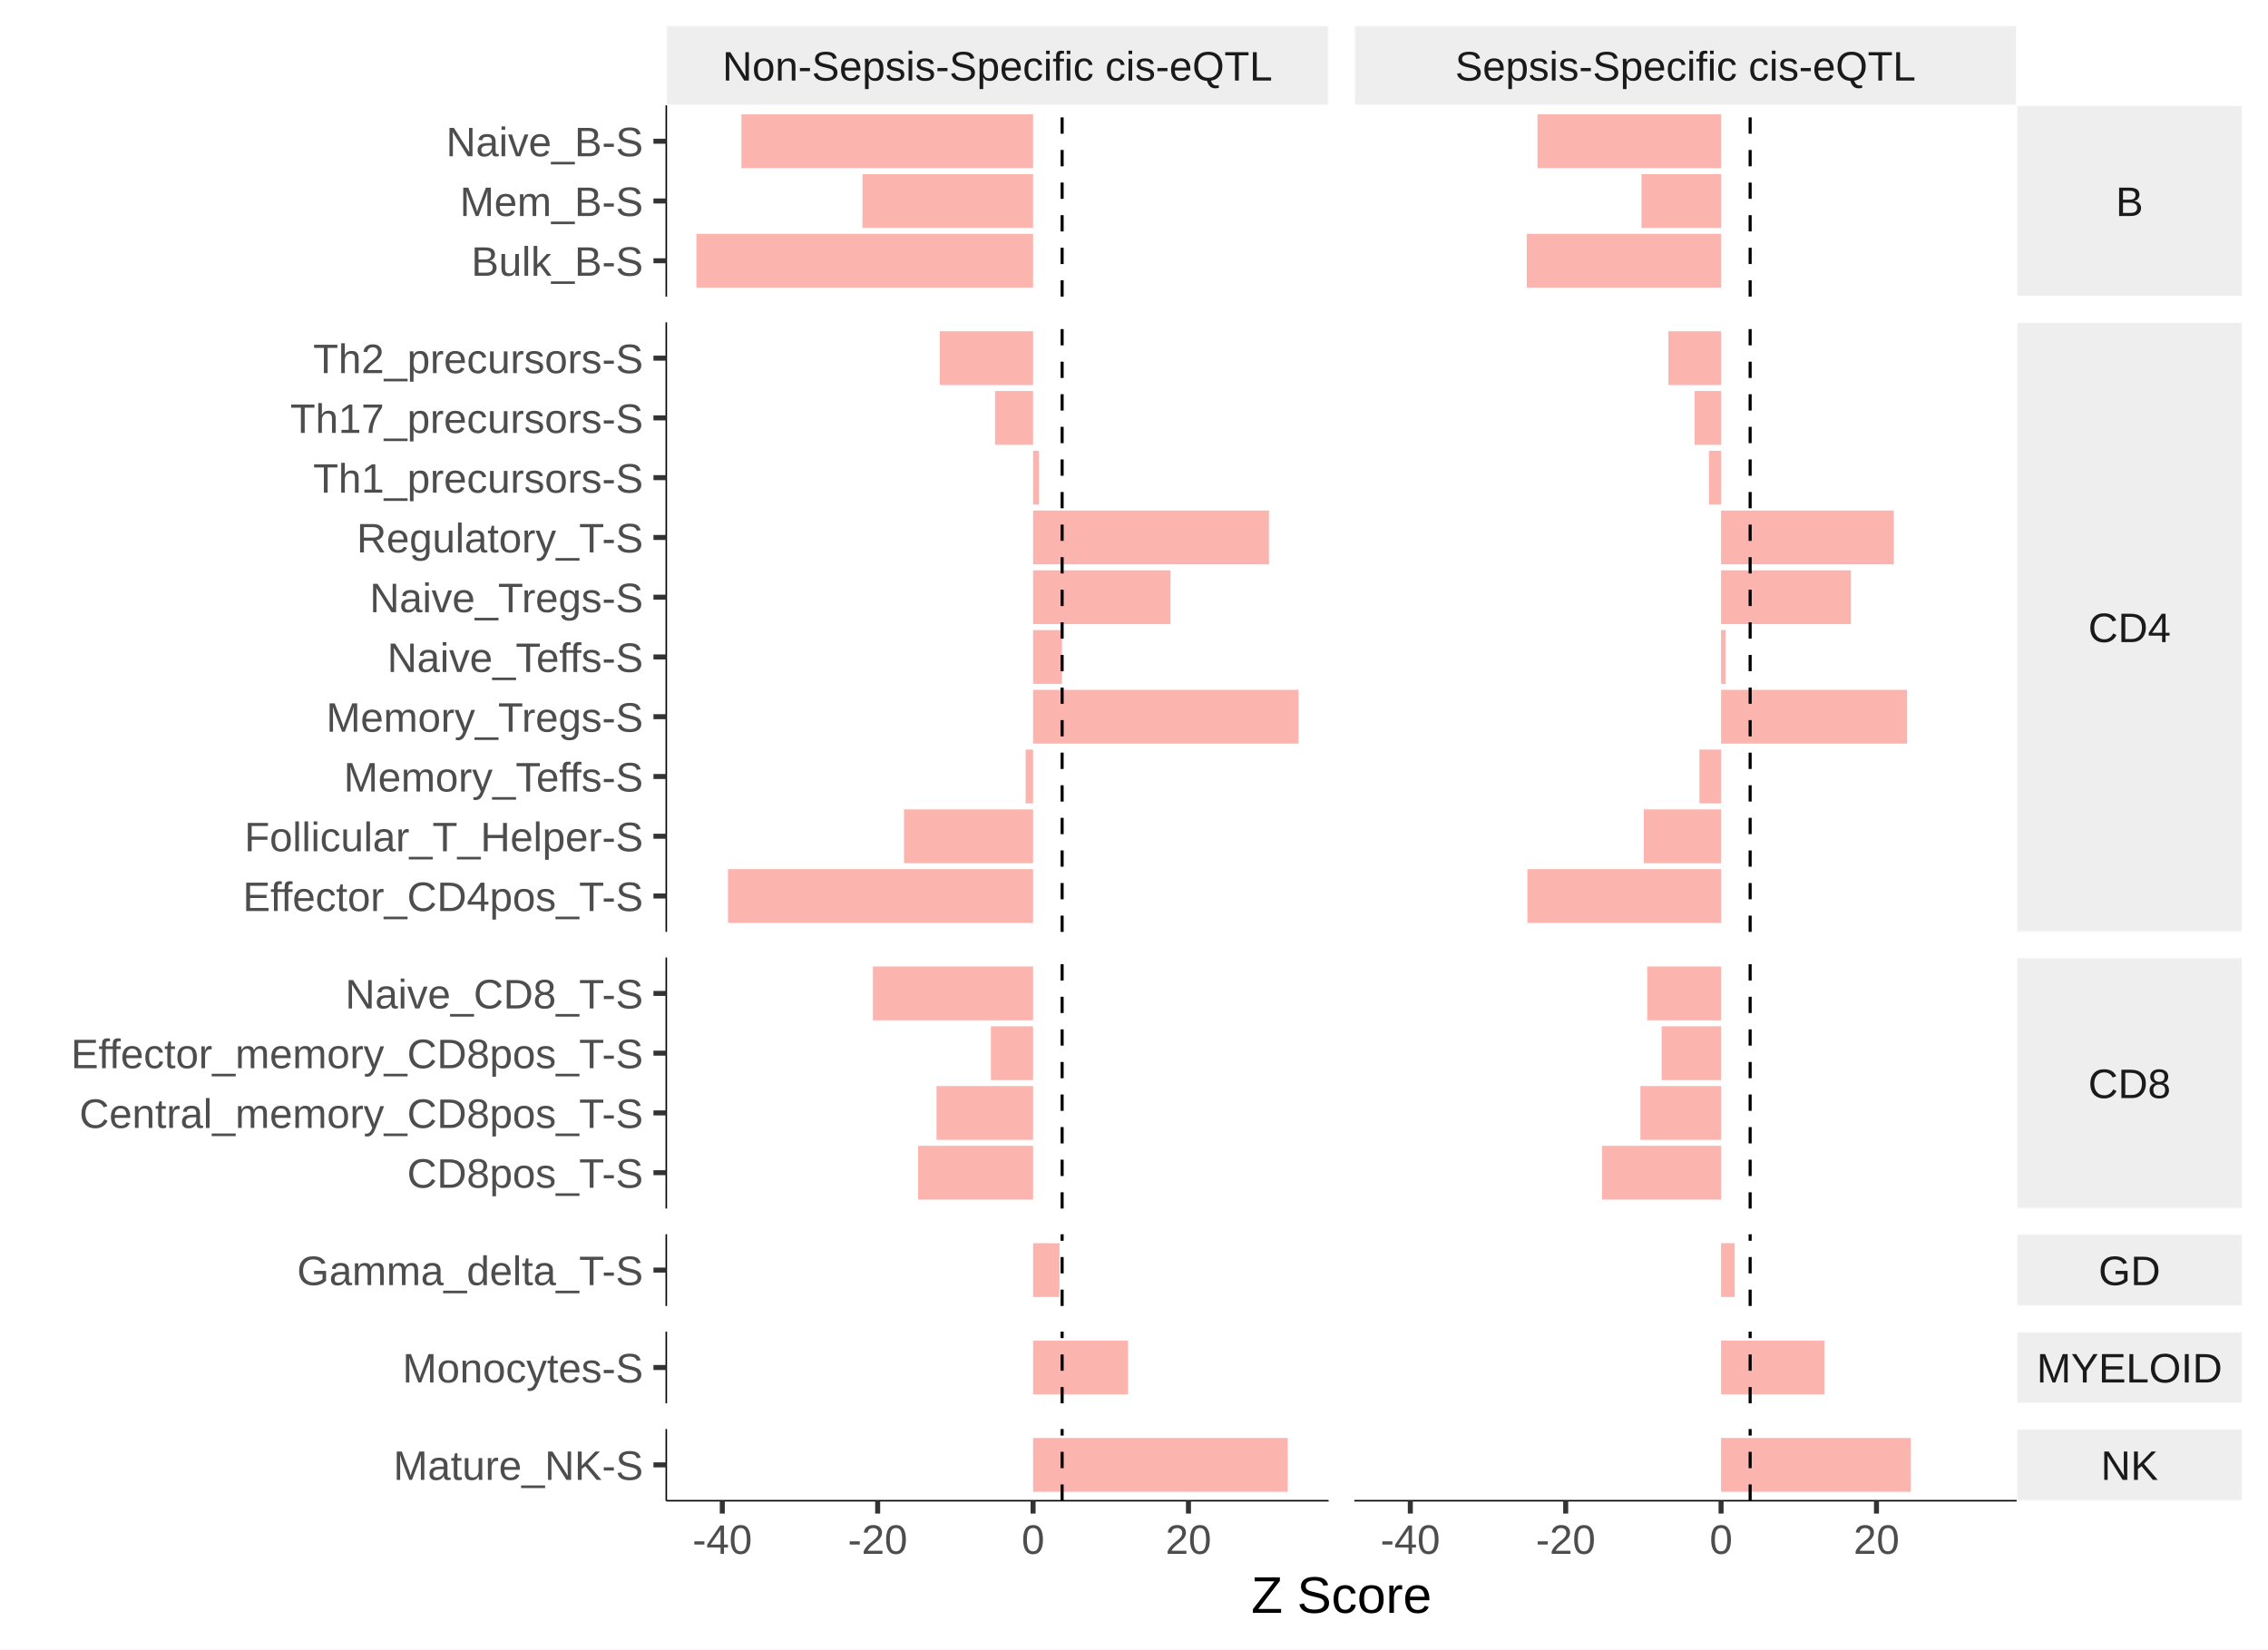
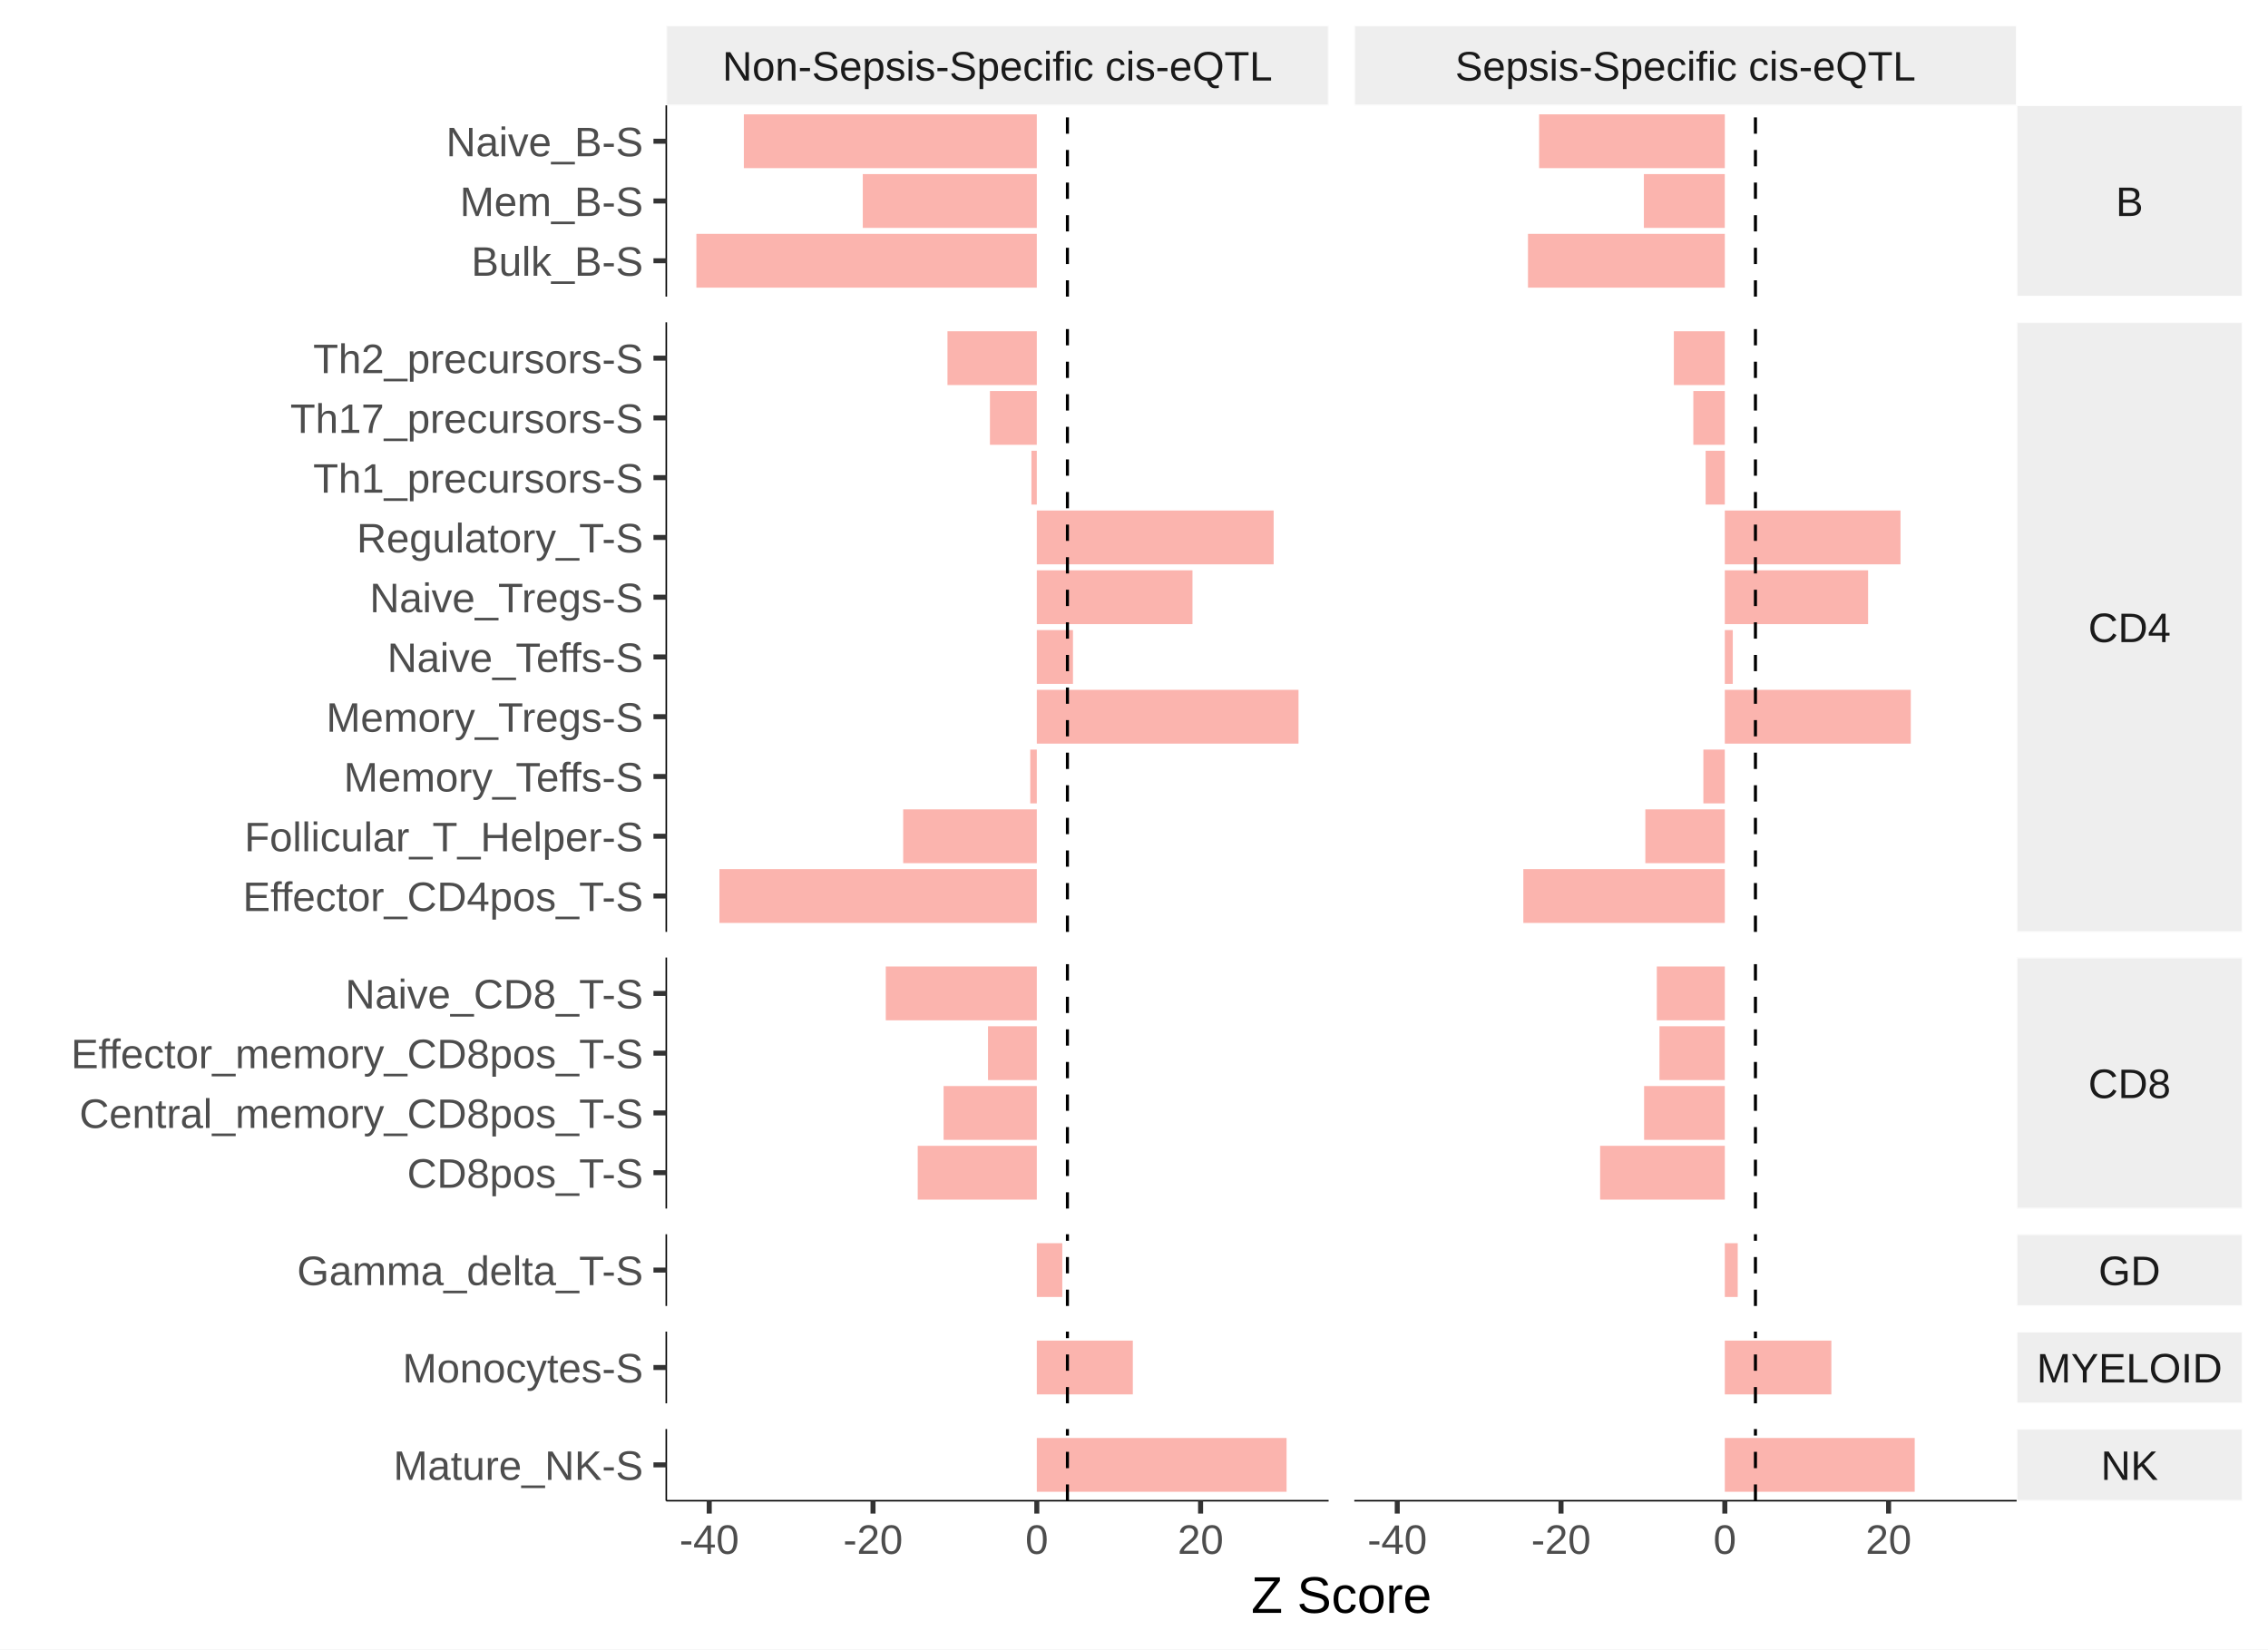
<svg xmlns="http://www.w3.org/2000/svg" class="svglite" width="792.00pt" height="576.00pt" viewBox="0 0 792.00 576.00">
  <defs>
    <style type="text/css">
    .svglite line, .svglite polyline, .svglite polygon, .svglite path, .svglite rect, .svglite circle {
      fill: none;
      stroke: #000000;
      stroke-linecap: round;
      stroke-linejoin: round;
      stroke-miterlimit: 10.00;
    }
  </style>
  </defs>
  <rect width="100%" height="100%" style="stroke: none; fill: #FFFFFF;" />
  <defs>
    <clipPath id="cpMC4wMHw3OTIuMDB8MC4wMHw1NzYuMDA=">
      <rect x="0.00" y="0.00" width="792.00" height="576.00" />
    </clipPath>
  </defs>
  <g clip-path="url(#cpMC4wMHw3OTIuMDB8MC4wMHw1NzYuMDA=)">
    <rect x="0" y="0.00" width="792.00" height="576.00" style="stroke-width: 1.75; stroke: #FFFFFF; fill: #FFFFFF;" />
  </g>
  <defs>
    <clipPath id="cpMjMyLjY3fDQ2My45NnwzNi44MHwxMDMuNTk=">
      <rect x="232.67" y="36.80" width="231.29" height="66.79" />
    </clipPath>
  </defs>
  <g clip-path="url(#cpMjMyLjY3fDQ2My45NnwzNi44MHwxMDMuNTk=)">
    <rect x="232.67" y="36.80" width="231.29" height="66.79" style="stroke-width: 1.75; stroke: none; fill: #FFFFFF;" />
-     <rect x="243.18" y="81.67" width="117.57" height="18.79" style="stroke-width: 1.07; stroke: none; stroke-linecap: square; stroke-linejoin: miter; fill: #FBB4AE;" />
-     <rect x="301.17" y="60.80" width="59.59" height="18.79" style="stroke-width: 1.07; stroke: none; stroke-linecap: square; stroke-linejoin: miter; fill: #FBB4AE;" />
-     <rect x="258.90" y="39.93" width="101.86" height="18.79" style="stroke-width: 1.07; stroke: none; stroke-linecap: square; stroke-linejoin: miter; fill: #FBB4AE;" />
-     <line x1="370.90" y1="103.59" x2="370.90" y2="36.80" style="stroke-width: 1.07; stroke-dasharray: 5.69,5.69; stroke-linecap: butt;" />
+     <rect x="243.18" y="81.67" width="118.88" height="18.79" style="stroke-width: 1.07; stroke: none; stroke-linecap: square; stroke-linejoin: miter; fill: #FBB4AE;" />
+     <rect x="301.29" y="60.80" width="60.77" height="18.79" style="stroke-width: 1.07; stroke: none; stroke-linecap: square; stroke-linejoin: miter; fill: #FBB4AE;" />
+     <rect x="259.76" y="39.93" width="102.30" height="18.79" style="stroke-width: 1.07; stroke: none; stroke-linecap: square; stroke-linejoin: miter; fill: #FBB4AE;" />
+     <line x1="372.75" y1="103.59" x2="372.75" y2="36.80" style="stroke-width: 1.07; stroke-dasharray: 5.69,5.69; stroke-linecap: butt;" />
  </g>
  <g clip-path="url(#cpMC4wMHw3OTIuMDB8MC4wMHw1NzYuMDA=)">
</g>
  <defs>
    <clipPath id="cpMjMyLjY3fDQ2My45NnwxMTIuNTZ8MzI1LjQ2">
      <rect x="232.67" y="112.56" width="231.29" height="212.90" />
    </clipPath>
  </defs>
  <g clip-path="url(#cpMjMyLjY3fDQ2My45NnwxMTIuNTZ8MzI1LjQ2)">
    <rect x="232.67" y="112.56" width="231.29" height="212.90" style="stroke-width: 1.75; stroke: none; fill: #FFFFFF;" />
-     <rect x="254.22" y="303.54" width="106.53" height="18.79" style="stroke-width: 1.07; stroke: none; stroke-linecap: square; stroke-linejoin: miter; fill: #FBB4AE;" />
-     <rect x="315.69" y="282.67" width="45.06" height="18.79" style="stroke-width: 1.07; stroke: none; stroke-linecap: square; stroke-linejoin: miter; fill: #FBB4AE;" />
-     <rect x="358.15" y="261.79" width="2.60" height="18.79" style="stroke-width: 1.07; stroke: none; stroke-linecap: square; stroke-linejoin: miter; fill: #FBB4AE;" />
-     <rect x="360.76" y="240.92" width="92.69" height="18.79" style="stroke-width: 1.07; stroke: none; stroke-linecap: square; stroke-linejoin: miter; fill: #FBB4AE;" />
-     <rect x="360.76" y="220.05" width="10.10" height="18.79" style="stroke-width: 1.07; stroke: none; stroke-linecap: square; stroke-linejoin: miter; fill: #FBB4AE;" />
-     <rect x="360.76" y="199.18" width="47.98" height="18.79" style="stroke-width: 1.07; stroke: none; stroke-linecap: square; stroke-linejoin: miter; fill: #FBB4AE;" />
-     <rect x="360.76" y="178.30" width="82.37" height="18.79" style="stroke-width: 1.07; stroke: none; stroke-linecap: square; stroke-linejoin: miter; fill: #FBB4AE;" />
-     <rect x="360.76" y="157.43" width="2.05" height="18.79" style="stroke-width: 1.07; stroke: none; stroke-linecap: square; stroke-linejoin: miter; fill: #FBB4AE;" />
-     <rect x="347.48" y="136.56" width="13.28" height="18.79" style="stroke-width: 1.07; stroke: none; stroke-linecap: square; stroke-linejoin: miter; fill: #FBB4AE;" />
-     <rect x="328.16" y="115.69" width="32.59" height="18.79" style="stroke-width: 1.07; stroke: none; stroke-linecap: square; stroke-linejoin: miter; fill: #FBB4AE;" />
-     <line x1="370.90" y1="325.46" x2="370.90" y2="112.56" style="stroke-width: 1.07; stroke-dasharray: 5.69,5.69; stroke-linecap: butt;" />
+     <rect x="251.23" y="303.54" width="110.83" height="18.79" style="stroke-width: 1.07; stroke: none; stroke-linecap: square; stroke-linejoin: miter; fill: #FBB4AE;" />
+     <rect x="315.40" y="282.67" width="46.66" height="18.79" style="stroke-width: 1.07; stroke: none; stroke-linecap: square; stroke-linejoin: miter; fill: #FBB4AE;" />
+     <rect x="359.77" y="261.79" width="2.29" height="18.79" style="stroke-width: 1.07; stroke: none; stroke-linecap: square; stroke-linejoin: miter; fill: #FBB4AE;" />
+     <rect x="362.06" y="240.92" width="91.39" height="18.79" style="stroke-width: 1.07; stroke: none; stroke-linecap: square; stroke-linejoin: miter; fill: #FBB4AE;" />
+     <rect x="362.06" y="220.05" width="12.63" height="18.79" style="stroke-width: 1.07; stroke: none; stroke-linecap: square; stroke-linejoin: miter; fill: #FBB4AE;" />
+     <rect x="362.06" y="199.18" width="54.36" height="18.79" style="stroke-width: 1.07; stroke: none; stroke-linecap: square; stroke-linejoin: miter; fill: #FBB4AE;" />
+     <rect x="362.06" y="178.30" width="82.71" height="18.79" style="stroke-width: 1.07; stroke: none; stroke-linecap: square; stroke-linejoin: miter; fill: #FBB4AE;" />
+     <rect x="360.18" y="157.43" width="1.88" height="18.79" style="stroke-width: 1.07; stroke: none; stroke-linecap: square; stroke-linejoin: miter; fill: #FBB4AE;" />
+     <rect x="345.69" y="136.56" width="16.36" height="18.79" style="stroke-width: 1.07; stroke: none; stroke-linecap: square; stroke-linejoin: miter; fill: #FBB4AE;" />
+     <rect x="330.86" y="115.69" width="31.20" height="18.79" style="stroke-width: 1.07; stroke: none; stroke-linecap: square; stroke-linejoin: miter; fill: #FBB4AE;" />
+     <line x1="372.75" y1="325.46" x2="372.75" y2="112.56" style="stroke-width: 1.07; stroke-dasharray: 5.69,5.69; stroke-linecap: butt;" />
  </g>
  <g clip-path="url(#cpMC4wMHw3OTIuMDB8MC4wMHw1NzYuMDA=)">
</g>
  <defs>
    <clipPath id="cpMjMyLjY3fDQ2My45NnwzMzQuNDJ8NDIyLjA5">
      <rect x="232.67" y="334.42" width="231.29" height="87.66" />
    </clipPath>
  </defs>
  <g clip-path="url(#cpMjMyLjY3fDQ2My45NnwzMzQuNDJ8NDIyLjA5)">
    <rect x="232.67" y="334.42" width="231.29" height="87.66" style="stroke-width: 1.75; stroke: none; fill: #FFFFFF;" />
-     <rect x="320.60" y="400.17" width="40.15" height="18.79" style="stroke-width: 1.07; stroke: none; stroke-linecap: square; stroke-linejoin: miter; fill: #FBB4AE;" />
-     <rect x="327.05" y="379.30" width="33.70" height="18.79" style="stroke-width: 1.07; stroke: none; stroke-linecap: square; stroke-linejoin: miter; fill: #FBB4AE;" />
-     <rect x="346.04" y="358.42" width="14.71" height="18.79" style="stroke-width: 1.07; stroke: none; stroke-linecap: square; stroke-linejoin: miter; fill: #FBB4AE;" />
-     <rect x="304.83" y="337.55" width="55.92" height="18.79" style="stroke-width: 1.07; stroke: none; stroke-linecap: square; stroke-linejoin: miter; fill: #FBB4AE;" />
-     <line x1="370.90" y1="422.09" x2="370.90" y2="334.42" style="stroke-width: 1.07; stroke-dasharray: 5.69,5.69; stroke-linecap: butt;" />
+     <rect x="320.47" y="400.17" width="41.59" height="18.79" style="stroke-width: 1.07; stroke: none; stroke-linecap: square; stroke-linejoin: miter; fill: #FBB4AE;" />
+     <rect x="329.51" y="379.30" width="32.55" height="18.79" style="stroke-width: 1.07; stroke: none; stroke-linecap: square; stroke-linejoin: miter; fill: #FBB4AE;" />
+     <rect x="345.02" y="358.42" width="17.04" height="18.79" style="stroke-width: 1.07; stroke: none; stroke-linecap: square; stroke-linejoin: miter; fill: #FBB4AE;" />
+     <rect x="309.32" y="337.55" width="52.74" height="18.79" style="stroke-width: 1.07; stroke: none; stroke-linecap: square; stroke-linejoin: miter; fill: #FBB4AE;" />
+     <line x1="372.75" y1="422.09" x2="372.75" y2="334.42" style="stroke-width: 1.07; stroke-dasharray: 5.69,5.69; stroke-linecap: butt;" />
  </g>
  <g clip-path="url(#cpMC4wMHw3OTIuMDB8MC4wMHw1NzYuMDA=)">
</g>
  <defs>
    <clipPath id="cpMjMyLjY3fDQ2My45Nnw0MzEuMDV8NDU2LjEw">
      <rect x="232.67" y="431.05" width="231.29" height="25.05" />
    </clipPath>
  </defs>
  <g clip-path="url(#cpMjMyLjY3fDQ2My45Nnw0MzEuMDV8NDU2LjEw)">
    <rect x="232.67" y="431.05" width="231.29" height="25.05" style="stroke-width: 1.75; stroke: none; fill: #FFFFFF;" />
-     <rect x="360.76" y="434.18" width="9.22" height="18.79" style="stroke-width: 1.07; stroke: none; stroke-linecap: square; stroke-linejoin: miter; fill: #FBB4AE;" />
-     <line x1="370.90" y1="456.10" x2="370.90" y2="431.05" style="stroke-width: 1.07; stroke-dasharray: 5.69,5.69; stroke-linecap: butt;" />
+     <rect x="362.06" y="434.18" width="8.90" height="18.79" style="stroke-width: 1.07; stroke: none; stroke-linecap: square; stroke-linejoin: miter; fill: #FBB4AE;" />
+     <line x1="372.75" y1="456.10" x2="372.75" y2="431.05" style="stroke-width: 1.07; stroke-dasharray: 5.69,5.69; stroke-linecap: butt;" />
  </g>
  <g clip-path="url(#cpMC4wMHw3OTIuMDB8MC4wMHw1NzYuMDA=)">
</g>
  <defs>
    <clipPath id="cpMjMyLjY3fDQ2My45Nnw0NjUuMDd8NDkwLjEx">
      <rect x="232.67" y="465.07" width="231.29" height="25.05" />
    </clipPath>
  </defs>
  <g clip-path="url(#cpMjMyLjY3fDQ2My45Nnw0NjUuMDd8NDkwLjEx)">
    <rect x="232.67" y="465.07" width="231.29" height="25.05" style="stroke-width: 1.75; stroke: none; fill: #FFFFFF;" />
-     <rect x="360.76" y="468.20" width="33.15" height="18.79" style="stroke-width: 1.07; stroke: none; stroke-linecap: square; stroke-linejoin: miter; fill: #FBB4AE;" />
-     <line x1="370.90" y1="490.11" x2="370.90" y2="465.07" style="stroke-width: 1.07; stroke-dasharray: 5.69,5.69; stroke-linecap: butt;" />
+     <rect x="362.06" y="468.20" width="33.53" height="18.79" style="stroke-width: 1.07; stroke: none; stroke-linecap: square; stroke-linejoin: miter; fill: #FBB4AE;" />
+     <line x1="372.75" y1="490.11" x2="372.75" y2="465.07" style="stroke-width: 1.07; stroke-dasharray: 5.69,5.69; stroke-linecap: butt;" />
  </g>
  <g clip-path="url(#cpMC4wMHw3OTIuMDB8MC4wMHw1NzYuMDA=)">
</g>
  <defs>
    <clipPath id="cpMjMyLjY3fDQ2My45Nnw0OTkuMDh8NTI0LjEz">
      <rect x="232.67" y="499.08" width="231.29" height="25.05" />
    </clipPath>
  </defs>
  <g clip-path="url(#cpMjMyLjY3fDQ2My45Nnw0OTkuMDh8NTI0LjEz)">
    <rect x="232.67" y="499.08" width="231.29" height="25.05" style="stroke-width: 1.75; stroke: none; fill: #FFFFFF;" />
-     <rect x="360.76" y="502.21" width="88.91" height="18.79" style="stroke-width: 1.07; stroke: none; stroke-linecap: square; stroke-linejoin: miter; fill: #FBB4AE;" />
-     <line x1="370.90" y1="524.13" x2="370.90" y2="499.08" style="stroke-width: 1.07; stroke-dasharray: 5.69,5.69; stroke-linecap: butt;" />
+     <rect x="362.06" y="502.21" width="87.22" height="18.79" style="stroke-width: 1.07; stroke: none; stroke-linecap: square; stroke-linejoin: miter; fill: #FBB4AE;" />
+     <line x1="372.75" y1="524.13" x2="372.75" y2="499.08" style="stroke-width: 1.07; stroke-dasharray: 5.69,5.69; stroke-linecap: butt;" />
  </g>
  <g clip-path="url(#cpMC4wMHw3OTIuMDB8MC4wMHw1NzYuMDA=)">
</g>
  <defs>
    <clipPath id="cpNDcyLjkzfDcwNC4yMnwzNi44MHwxMDMuNTk=">
      <rect x="472.93" y="36.80" width="231.29" height="66.79" />
    </clipPath>
  </defs>
  <g clip-path="url(#cpNDcyLjkzfDcwNC4yMnwzNi44MHwxMDMuNTk=)">
    <rect x="472.93" y="36.80" width="231.29" height="66.79" style="stroke-width: 1.75; stroke: none; fill: #FFFFFF;" />
-     <rect x="533.14" y="81.67" width="67.87" height="18.79" style="stroke-width: 1.07; stroke: none; stroke-linecap: square; stroke-linejoin: miter; fill: #FBB4AE;" />
-     <rect x="573.22" y="60.80" width="27.80" height="18.79" style="stroke-width: 1.07; stroke: none; stroke-linecap: square; stroke-linejoin: miter; fill: #FBB4AE;" />
-     <rect x="536.90" y="39.93" width="64.11" height="18.79" style="stroke-width: 1.07; stroke: none; stroke-linecap: square; stroke-linejoin: miter; fill: #FBB4AE;" />
-     <line x1="611.16" y1="103.59" x2="611.16" y2="36.80" style="stroke-width: 1.07; stroke-dasharray: 5.69,5.69; stroke-linecap: butt;" />
+     <rect x="533.58" y="81.67" width="68.74" height="18.79" style="stroke-width: 1.07; stroke: none; stroke-linecap: square; stroke-linejoin: miter; fill: #FBB4AE;" />
+     <rect x="574.05" y="60.80" width="28.26" height="18.79" style="stroke-width: 1.07; stroke: none; stroke-linecap: square; stroke-linejoin: miter; fill: #FBB4AE;" />
+     <rect x="537.47" y="39.93" width="64.85" height="18.79" style="stroke-width: 1.07; stroke: none; stroke-linecap: square; stroke-linejoin: miter; fill: #FBB4AE;" />
+     <line x1="613.01" y1="103.59" x2="613.01" y2="36.80" style="stroke-width: 1.07; stroke-dasharray: 5.69,5.69; stroke-linecap: butt;" />
  </g>
  <g clip-path="url(#cpMC4wMHw3OTIuMDB8MC4wMHw1NzYuMDA=)">
</g>
  <defs>
    <clipPath id="cpNDcyLjkzfDcwNC4yMnwxMTIuNTZ8MzI1LjQ2">
      <rect x="472.93" y="112.56" width="231.29" height="212.90" />
    </clipPath>
  </defs>
  <g clip-path="url(#cpNDcyLjkzfDcwNC4yMnwxMTIuNTZ8MzI1LjQ2)">
    <rect x="472.93" y="112.56" width="231.29" height="212.90" style="stroke-width: 1.75; stroke: none; fill: #FFFFFF;" />
-     <rect x="533.38" y="303.54" width="67.64" height="18.79" style="stroke-width: 1.07; stroke: none; stroke-linecap: square; stroke-linejoin: miter; fill: #FBB4AE;" />
-     <rect x="574.03" y="282.67" width="26.98" height="18.79" style="stroke-width: 1.07; stroke: none; stroke-linecap: square; stroke-linejoin: miter; fill: #FBB4AE;" />
-     <rect x="593.45" y="261.79" width="7.56" height="18.79" style="stroke-width: 1.07; stroke: none; stroke-linecap: square; stroke-linejoin: miter; fill: #FBB4AE;" />
-     <rect x="601.01" y="240.92" width="64.96" height="18.79" style="stroke-width: 1.07; stroke: none; stroke-linecap: square; stroke-linejoin: miter; fill: #FBB4AE;" />
-     <rect x="601.01" y="220.05" width="1.61" height="18.79" style="stroke-width: 1.07; stroke: none; stroke-linecap: square; stroke-linejoin: miter; fill: #FBB4AE;" />
-     <rect x="601.01" y="199.18" width="45.34" height="18.79" style="stroke-width: 1.07; stroke: none; stroke-linecap: square; stroke-linejoin: miter; fill: #FBB4AE;" />
-     <rect x="601.01" y="178.30" width="60.32" height="18.79" style="stroke-width: 1.07; stroke: none; stroke-linecap: square; stroke-linejoin: miter; fill: #FBB4AE;" />
-     <rect x="596.77" y="157.43" width="4.25" height="18.79" style="stroke-width: 1.07; stroke: none; stroke-linecap: square; stroke-linejoin: miter; fill: #FBB4AE;" />
-     <rect x="591.75" y="136.56" width="9.27" height="18.79" style="stroke-width: 1.07; stroke: none; stroke-linecap: square; stroke-linejoin: miter; fill: #FBB4AE;" />
-     <rect x="582.61" y="115.69" width="18.41" height="18.79" style="stroke-width: 1.07; stroke: none; stroke-linecap: square; stroke-linejoin: miter; fill: #FBB4AE;" />
-     <line x1="611.16" y1="325.46" x2="611.16" y2="112.56" style="stroke-width: 1.07; stroke-dasharray: 5.69,5.69; stroke-linecap: butt;" />
+     <rect x="531.96" y="303.54" width="70.36" height="18.79" style="stroke-width: 1.07; stroke: none; stroke-linecap: square; stroke-linejoin: miter; fill: #FBB4AE;" />
+     <rect x="574.56" y="282.67" width="27.76" height="18.79" style="stroke-width: 1.07; stroke: none; stroke-linecap: square; stroke-linejoin: miter; fill: #FBB4AE;" />
+     <rect x="594.83" y="261.79" width="7.48" height="18.79" style="stroke-width: 1.07; stroke: none; stroke-linecap: square; stroke-linejoin: miter; fill: #FBB4AE;" />
+     <rect x="602.32" y="240.92" width="64.94" height="18.79" style="stroke-width: 1.07; stroke: none; stroke-linecap: square; stroke-linejoin: miter; fill: #FBB4AE;" />
+     <rect x="602.32" y="220.05" width="2.78" height="18.79" style="stroke-width: 1.07; stroke: none; stroke-linecap: square; stroke-linejoin: miter; fill: #FBB4AE;" />
+     <rect x="602.32" y="199.18" width="50.03" height="18.79" style="stroke-width: 1.07; stroke: none; stroke-linecap: square; stroke-linejoin: miter; fill: #FBB4AE;" />
+     <rect x="602.32" y="178.30" width="61.35" height="18.79" style="stroke-width: 1.07; stroke: none; stroke-linecap: square; stroke-linejoin: miter; fill: #FBB4AE;" />
+     <rect x="595.62" y="157.43" width="6.70" height="18.79" style="stroke-width: 1.07; stroke: none; stroke-linecap: square; stroke-linejoin: miter; fill: #FBB4AE;" />
+     <rect x="591.32" y="136.56" width="11.00" height="18.79" style="stroke-width: 1.07; stroke: none; stroke-linecap: square; stroke-linejoin: miter; fill: #FBB4AE;" />
+     <rect x="584.52" y="115.69" width="17.79" height="18.79" style="stroke-width: 1.07; stroke: none; stroke-linecap: square; stroke-linejoin: miter; fill: #FBB4AE;" />
+     <line x1="613.01" y1="325.46" x2="613.01" y2="112.56" style="stroke-width: 1.07; stroke-dasharray: 5.69,5.69; stroke-linecap: butt;" />
  </g>
  <g clip-path="url(#cpMC4wMHw3OTIuMDB8MC4wMHw1NzYuMDA=)">
</g>
  <defs>
    <clipPath id="cpNDcyLjkzfDcwNC4yMnwzMzQuNDJ8NDIyLjA5">
      <rect x="472.93" y="334.42" width="231.29" height="87.66" />
    </clipPath>
  </defs>
  <g clip-path="url(#cpNDcyLjkzfDcwNC4yMnwzMzQuNDJ8NDIyLjA5)">
    <rect x="472.93" y="334.42" width="231.29" height="87.66" style="stroke-width: 1.75; stroke: none; fill: #FFFFFF;" />
-     <rect x="559.43" y="400.17" width="41.59" height="18.79" style="stroke-width: 1.07; stroke: none; stroke-linecap: square; stroke-linejoin: miter; fill: #FBB4AE;" />
-     <rect x="572.84" y="379.30" width="28.18" height="18.79" style="stroke-width: 1.07; stroke: none; stroke-linecap: square; stroke-linejoin: miter; fill: #FBB4AE;" />
-     <rect x="580.25" y="358.42" width="20.76" height="18.79" style="stroke-width: 1.07; stroke: none; stroke-linecap: square; stroke-linejoin: miter; fill: #FBB4AE;" />
-     <rect x="575.23" y="337.55" width="25.78" height="18.79" style="stroke-width: 1.07; stroke: none; stroke-linecap: square; stroke-linejoin: miter; fill: #FBB4AE;" />
-     <line x1="611.16" y1="422.09" x2="611.16" y2="334.42" style="stroke-width: 1.07; stroke-dasharray: 5.69,5.69; stroke-linecap: butt;" />
+     <rect x="558.77" y="400.17" width="43.55" height="18.79" style="stroke-width: 1.07; stroke: none; stroke-linecap: square; stroke-linejoin: miter; fill: #FBB4AE;" />
+     <rect x="574.13" y="379.30" width="28.18" height="18.79" style="stroke-width: 1.07; stroke: none; stroke-linecap: square; stroke-linejoin: miter; fill: #FBB4AE;" />
+     <rect x="579.49" y="358.42" width="22.82" height="18.79" style="stroke-width: 1.07; stroke: none; stroke-linecap: square; stroke-linejoin: miter; fill: #FBB4AE;" />
+     <rect x="578.57" y="337.55" width="23.75" height="18.79" style="stroke-width: 1.07; stroke: none; stroke-linecap: square; stroke-linejoin: miter; fill: #FBB4AE;" />
+     <line x1="613.01" y1="422.09" x2="613.01" y2="334.42" style="stroke-width: 1.07; stroke-dasharray: 5.69,5.69; stroke-linecap: butt;" />
  </g>
  <g clip-path="url(#cpMC4wMHw3OTIuMDB8MC4wMHw1NzYuMDA=)">
</g>
  <defs>
    <clipPath id="cpNDcyLjkzfDcwNC4yMnw0MzEuMDV8NDU2LjEw">
      <rect x="472.93" y="431.05" width="231.29" height="25.05" />
    </clipPath>
  </defs>
  <g clip-path="url(#cpNDcyLjkzfDcwNC4yMnw0MzEuMDV8NDU2LjEw)">
    <rect x="472.93" y="431.05" width="231.29" height="25.05" style="stroke-width: 1.75; stroke: none; fill: #FFFFFF;" />
-     <rect x="601.01" y="434.18" width="4.77" height="18.79" style="stroke-width: 1.07; stroke: none; stroke-linecap: square; stroke-linejoin: miter; fill: #FBB4AE;" />
-     <line x1="611.16" y1="456.10" x2="611.16" y2="431.05" style="stroke-width: 1.07; stroke-dasharray: 5.69,5.69; stroke-linecap: butt;" />
+     <rect x="602.32" y="434.18" width="4.50" height="18.79" style="stroke-width: 1.07; stroke: none; stroke-linecap: square; stroke-linejoin: miter; fill: #FBB4AE;" />
+     <line x1="613.01" y1="456.10" x2="613.01" y2="431.05" style="stroke-width: 1.07; stroke-dasharray: 5.69,5.69; stroke-linecap: butt;" />
  </g>
  <g clip-path="url(#cpMC4wMHw3OTIuMDB8MC4wMHw1NzYuMDA=)">
</g>
  <defs>
    <clipPath id="cpNDcyLjkzfDcwNC4yMnw0NjUuMDd8NDkwLjEx">
      <rect x="472.93" y="465.07" width="231.29" height="25.05" />
    </clipPath>
  </defs>
  <g clip-path="url(#cpNDcyLjkzfDcwNC4yMnw0NjUuMDd8NDkwLjEx)">
    <rect x="472.93" y="465.07" width="231.29" height="25.05" style="stroke-width: 1.75; stroke: none; fill: #FFFFFF;" />
-     <rect x="601.01" y="468.20" width="36.10" height="18.79" style="stroke-width: 1.07; stroke: none; stroke-linecap: square; stroke-linejoin: miter; fill: #FBB4AE;" />
-     <line x1="611.16" y1="490.11" x2="611.16" y2="465.07" style="stroke-width: 1.07; stroke-dasharray: 5.69,5.69; stroke-linecap: butt;" />
+     <rect x="602.32" y="468.20" width="37.20" height="18.79" style="stroke-width: 1.07; stroke: none; stroke-linecap: square; stroke-linejoin: miter; fill: #FBB4AE;" />
+     <line x1="613.01" y1="490.11" x2="613.01" y2="465.07" style="stroke-width: 1.07; stroke-dasharray: 5.69,5.69; stroke-linecap: butt;" />
  </g>
  <g clip-path="url(#cpMC4wMHw3OTIuMDB8MC4wMHw1NzYuMDA=)">
</g>
  <defs>
    <clipPath id="cpNDcyLjkzfDcwNC4yMnw0OTkuMDh8NTI0LjEz">
      <rect x="472.93" y="499.08" width="231.29" height="25.05" />
    </clipPath>
  </defs>
  <g clip-path="url(#cpNDcyLjkzfDcwNC4yMnw0OTkuMDh8NTI0LjEz)">
    <rect x="472.93" y="499.08" width="231.29" height="25.05" style="stroke-width: 1.75; stroke: none; fill: #FFFFFF;" />
-     <rect x="601.01" y="502.21" width="66.27" height="18.79" style="stroke-width: 1.07; stroke: none; stroke-linecap: square; stroke-linejoin: miter; fill: #FBB4AE;" />
-     <line x1="611.16" y1="524.13" x2="611.16" y2="499.08" style="stroke-width: 1.07; stroke-dasharray: 5.69,5.69; stroke-linecap: butt;" />
+     <rect x="602.32" y="502.21" width="66.31" height="18.79" style="stroke-width: 1.07; stroke: none; stroke-linecap: square; stroke-linejoin: miter; fill: #FBB4AE;" />
+     <line x1="613.01" y1="524.13" x2="613.01" y2="499.08" style="stroke-width: 1.07; stroke-dasharray: 5.69,5.69; stroke-linecap: butt;" />
  </g>
  <g clip-path="url(#cpMC4wMHw3OTIuMDB8MC4wMHw1NzYuMDA=)">
</g>
  <defs>
    <clipPath id="cpMjMyLjY3fDQ2My45Nnw4Ljk3fDM2Ljgw">
      <rect x="232.67" y="8.97" width="231.29" height="27.83" />
    </clipPath>
  </defs>
  <g clip-path="url(#cpMjMyLjY3fDQ2My45Nnw4Ljk3fDM2Ljgw)">
    <rect x="232.67" y="8.97" width="231.29" height="27.83" style="stroke-width: 0.53; stroke: #FFFFFF; fill: #EEEEEE;" />
    <text x="348.31" y="28.13" text-anchor="middle" style="font-size: 14.40px; fill: #1A1A1A; font-family: Arimo;" textLength="207.37px" lengthAdjust="spacingAndGlyphs">Non-Sepsis-Specific cis-eQTL</text>
  </g>
  <g clip-path="url(#cpMC4wMHw3OTIuMDB8MC4wMHw1NzYuMDA=)">
</g>
  <defs>
    <clipPath id="cpNDcyLjkzfDcwNC4yMnw4Ljk3fDM2Ljgw">
      <rect x="472.93" y="8.97" width="231.29" height="27.83" />
    </clipPath>
  </defs>
  <g clip-path="url(#cpNDcyLjkzfDcwNC4yMnw4Ljk3fDM2Ljgw)">
    <rect x="472.93" y="8.97" width="231.29" height="27.83" style="stroke-width: 0.53; stroke: #FFFFFF; fill: #EEEEEE;" />
    <text x="588.57" y="28.13" text-anchor="middle" style="font-size: 14.40px; fill: #1A1A1A; font-family: Arimo;" textLength="173.48px" lengthAdjust="spacingAndGlyphs">Sepsis-Specific cis-eQTL</text>
  </g>
  <g clip-path="url(#cpMC4wMHw3OTIuMDB8MC4wMHw1NzYuMDA=)">
</g>
  <defs>
    <clipPath id="cpNzA0LjIyfDc4My4wM3wzNi44MHwxMDMuNTk=">
      <rect x="704.22" y="36.80" width="78.82" height="66.79" />
    </clipPath>
  </defs>
  <g clip-path="url(#cpNzA0LjIyfDc4My4wM3wzNi44MHwxMDMuNTk=)">
    <rect x="704.22" y="36.80" width="78.82" height="66.79" style="stroke-width: 0.53; stroke: #FFFFFF; fill: #EEEEEE;" />
    <text x="743.63" y="75.44" text-anchor="middle" style="font-size: 14.40px; fill: #1A1A1A; font-family: Arimo;" textLength="9.87px" lengthAdjust="spacingAndGlyphs">B</text>
  </g>
  <g clip-path="url(#cpMC4wMHw3OTIuMDB8MC4wMHw1NzYuMDA=)">
</g>
  <defs>
    <clipPath id="cpNzA0LjIyfDc4My4wM3wxMTIuNTZ8MzI1LjQ2">
      <rect x="704.22" y="112.56" width="78.82" height="212.90" />
    </clipPath>
  </defs>
  <g clip-path="url(#cpNzA0LjIyfDc4My4wM3wxMTIuNTZ8MzI1LjQ2)">
    <rect x="704.22" y="112.56" width="78.82" height="212.90" style="stroke-width: 0.53; stroke: #FFFFFF; fill: #EEEEEE;" />
    <text x="743.63" y="224.25" text-anchor="middle" style="font-size: 14.40px; fill: #1A1A1A; font-family: Arimo;" textLength="30.29px" lengthAdjust="spacingAndGlyphs">CD4</text>
  </g>
  <g clip-path="url(#cpMC4wMHw3OTIuMDB8MC4wMHw1NzYuMDA=)">
</g>
  <defs>
    <clipPath id="cpNzA0LjIyfDc4My4wM3wzMzQuNDJ8NDIyLjA5">
      <rect x="704.22" y="334.42" width="78.82" height="87.66" />
    </clipPath>
  </defs>
  <g clip-path="url(#cpNzA0LjIyfDc4My4wM3wzMzQuNDJ8NDIyLjA5)">
    <rect x="704.22" y="334.42" width="78.82" height="87.66" style="stroke-width: 0.53; stroke: #FFFFFF; fill: #EEEEEE;" />
    <text x="743.63" y="383.50" text-anchor="middle" style="font-size: 14.40px; fill: #1A1A1A; font-family: Arimo;" textLength="30.29px" lengthAdjust="spacingAndGlyphs">CD8</text>
  </g>
  <g clip-path="url(#cpMC4wMHw3OTIuMDB8MC4wMHw1NzYuMDA=)">
</g>
  <defs>
    <clipPath id="cpNzA0LjIyfDc4My4wM3w0MzEuMDV8NDU2LjEw">
      <rect x="704.22" y="431.05" width="78.82" height="25.05" />
    </clipPath>
  </defs>
  <g clip-path="url(#cpNzA0LjIyfDc4My4wM3w0MzEuMDV8NDU2LjEw)">
    <rect x="704.22" y="431.05" width="78.82" height="25.05" style="stroke-width: 0.53; stroke: #FFFFFF; fill: #EEEEEE;" />
    <text x="743.63" y="448.82" text-anchor="middle" style="font-size: 14.40px; fill: #1A1A1A; font-family: Arimo;" textLength="22.23px" lengthAdjust="spacingAndGlyphs">GD</text>
  </g>
  <g clip-path="url(#cpMC4wMHw3OTIuMDB8MC4wMHw1NzYuMDA=)">
</g>
  <defs>
    <clipPath id="cpNzA0LjIyfDc4My4wM3w0NjUuMDd8NDkwLjEx">
      <rect x="704.22" y="465.07" width="78.82" height="25.05" />
    </clipPath>
  </defs>
  <g clip-path="url(#cpNzA0LjIyfDc4My4wM3w0NjUuMDd8NDkwLjEx)">
    <rect x="704.22" y="465.07" width="78.82" height="25.05" style="stroke-width: 0.53; stroke: #FFFFFF; fill: #EEEEEE;" />
    <text x="743.63" y="482.83" text-anchor="middle" style="font-size: 14.40px; fill: #1A1A1A; font-family: Arimo;" textLength="64.47px" lengthAdjust="spacingAndGlyphs">MYELOID</text>
  </g>
  <g clip-path="url(#cpMC4wMHw3OTIuMDB8MC4wMHw1NzYuMDA=)">
</g>
  <defs>
    <clipPath id="cpNzA0LjIyfDc4My4wM3w0OTkuMDh8NTI0LjEz">
      <rect x="704.22" y="499.08" width="78.82" height="25.05" />
    </clipPath>
  </defs>
  <g clip-path="url(#cpNzA0LjIyfDc4My4wM3w0OTkuMDh8NTI0LjEz)">
    <rect x="704.22" y="499.08" width="78.82" height="25.05" style="stroke-width: 0.53; stroke: #FFFFFF; fill: #EEEEEE;" />
    <text x="743.63" y="516.85" text-anchor="middle" style="font-size: 14.40px; fill: #1A1A1A; font-family: Arimo;" textLength="20.20px" lengthAdjust="spacingAndGlyphs">NK</text>
  </g>
  <g clip-path="url(#cpMC4wMHw3OTIuMDB8MC4wMHw1NzYuMDA=)">
    <polyline points="232.67,524.13 463.96,524.13 " style="stroke-width: 0.53; stroke-linecap: butt;" />
-     <polyline points="252.23,528.61 252.23,524.13 " style="stroke-width: 1.75; stroke: #333333; stroke-linecap: butt;" />
-     <polyline points="306.49,528.61 306.49,524.13 " style="stroke-width: 1.75; stroke: #333333; stroke-linecap: butt;" />
-     <polyline points="360.76,528.61 360.76,524.13 " style="stroke-width: 1.75; stroke: #333333; stroke-linecap: butt;" />
-     <polyline points="415.02,528.61 415.02,524.13 " style="stroke-width: 1.75; stroke: #333333; stroke-linecap: butt;" />
-     <text x="252.23" y="542.69" text-anchor="middle" style="font-size: 14.40px; fill: #4D4D4D; font-family: Arimo;" textLength="23.51px" lengthAdjust="spacingAndGlyphs">-40</text>
-     <text x="306.49" y="542.69" text-anchor="middle" style="font-size: 14.40px; fill: #4D4D4D; font-family: Arimo;" textLength="23.51px" lengthAdjust="spacingAndGlyphs">-20</text>
-     <text x="360.76" y="542.69" text-anchor="middle" style="font-size: 14.40px; fill: #4D4D4D; font-family: Arimo;" textLength="9.16px" lengthAdjust="spacingAndGlyphs">0</text>
-     <text x="415.02" y="542.69" text-anchor="middle" style="font-size: 14.40px; fill: #4D4D4D; font-family: Arimo;" textLength="18.32px" lengthAdjust="spacingAndGlyphs">20</text>
+     <polyline points="247.67,528.61 247.67,524.13 " style="stroke-width: 1.75; stroke: #333333; stroke-linecap: butt;" />
+     <polyline points="304.86,528.61 304.86,524.13 " style="stroke-width: 1.75; stroke: #333333; stroke-linecap: butt;" />
+     <polyline points="362.06,528.61 362.06,524.13 " style="stroke-width: 1.75; stroke: #333333; stroke-linecap: butt;" />
+     <polyline points="419.25,528.61 419.25,524.13 " style="stroke-width: 1.75; stroke: #333333; stroke-linecap: butt;" />
+     <text x="247.67" y="542.69" text-anchor="middle" style="font-size: 14.40px; fill: #4D4D4D; font-family: Arimo;" textLength="23.51px" lengthAdjust="spacingAndGlyphs">-40</text>
+     <text x="304.86" y="542.69" text-anchor="middle" style="font-size: 14.40px; fill: #4D4D4D; font-family: Arimo;" textLength="23.51px" lengthAdjust="spacingAndGlyphs">-20</text>
+     <text x="362.06" y="542.69" text-anchor="middle" style="font-size: 14.40px; fill: #4D4D4D; font-family: Arimo;" textLength="9.16px" lengthAdjust="spacingAndGlyphs">0</text>
+     <text x="419.25" y="542.69" text-anchor="middle" style="font-size: 14.40px; fill: #4D4D4D; font-family: Arimo;" textLength="18.32px" lengthAdjust="spacingAndGlyphs">20</text>
    <polyline points="472.93,524.13 704.22,524.13 " style="stroke-width: 0.53; stroke-linecap: butt;" />
-     <polyline points="492.49,528.61 492.49,524.13 " style="stroke-width: 1.75; stroke: #333333; stroke-linecap: butt;" />
-     <polyline points="546.75,528.61 546.75,524.13 " style="stroke-width: 1.75; stroke: #333333; stroke-linecap: butt;" />
-     <polyline points="601.01,528.61 601.01,524.13 " style="stroke-width: 1.75; stroke: #333333; stroke-linecap: butt;" />
-     <polyline points="655.28,528.61 655.28,524.13 " style="stroke-width: 1.75; stroke: #333333; stroke-linecap: butt;" />
-     <text x="492.49" y="542.69" text-anchor="middle" style="font-size: 14.40px; fill: #4D4D4D; font-family: Arimo;" textLength="23.51px" lengthAdjust="spacingAndGlyphs">-40</text>
-     <text x="546.75" y="542.69" text-anchor="middle" style="font-size: 14.40px; fill: #4D4D4D; font-family: Arimo;" textLength="23.51px" lengthAdjust="spacingAndGlyphs">-20</text>
-     <text x="601.01" y="542.69" text-anchor="middle" style="font-size: 14.40px; fill: #4D4D4D; font-family: Arimo;" textLength="9.16px" lengthAdjust="spacingAndGlyphs">0</text>
-     <text x="655.28" y="542.69" text-anchor="middle" style="font-size: 14.40px; fill: #4D4D4D; font-family: Arimo;" textLength="18.32px" lengthAdjust="spacingAndGlyphs">20</text>
+     <polyline points="487.93,528.61 487.93,524.13 " style="stroke-width: 1.75; stroke: #333333; stroke-linecap: butt;" />
+     <polyline points="545.12,528.61 545.12,524.13 " style="stroke-width: 1.75; stroke: #333333; stroke-linecap: butt;" />
+     <polyline points="602.32,528.61 602.32,524.13 " style="stroke-width: 1.75; stroke: #333333; stroke-linecap: butt;" />
+     <polyline points="659.51,528.61 659.51,524.13 " style="stroke-width: 1.75; stroke: #333333; stroke-linecap: butt;" />
+     <text x="487.93" y="542.69" text-anchor="middle" style="font-size: 14.40px; fill: #4D4D4D; font-family: Arimo;" textLength="23.51px" lengthAdjust="spacingAndGlyphs">-40</text>
+     <text x="545.12" y="542.69" text-anchor="middle" style="font-size: 14.40px; fill: #4D4D4D; font-family: Arimo;" textLength="23.51px" lengthAdjust="spacingAndGlyphs">-20</text>
+     <text x="602.32" y="542.69" text-anchor="middle" style="font-size: 14.40px; fill: #4D4D4D; font-family: Arimo;" textLength="9.16px" lengthAdjust="spacingAndGlyphs">0</text>
+     <text x="659.51" y="542.69" text-anchor="middle" style="font-size: 14.40px; fill: #4D4D4D; font-family: Arimo;" textLength="18.32px" lengthAdjust="spacingAndGlyphs">20</text>
    <polyline points="232.67,103.59 232.67,36.80 " style="stroke-width: 0.53; stroke-linecap: butt;" />
    <text x="224.60" y="96.31" text-anchor="end" style="font-size: 14.40px; fill: #4D4D4D; font-family: Arimo;" textLength="62.73px" lengthAdjust="spacingAndGlyphs">Bulk_B-S</text>
    <text x="224.60" y="75.44" text-anchor="end" style="font-size: 14.40px; fill: #4D4D4D; font-family: Arimo;" textLength="66.69px" lengthAdjust="spacingAndGlyphs">Mem_B-S</text>
    <text x="224.60" y="54.57" text-anchor="end" style="font-size: 14.40px; fill: #4D4D4D; font-family: Arimo;" textLength="72.35px" lengthAdjust="spacingAndGlyphs">Naive_B-S</text>
    <polyline points="228.19,91.07 232.67,91.07 " style="stroke-width: 1.75; stroke: #333333; stroke-linecap: butt;" />
    <polyline points="228.19,70.19 232.67,70.19 " style="stroke-width: 1.75; stroke: #333333; stroke-linecap: butt;" />
    <polyline points="228.19,49.32 232.67,49.32 " style="stroke-width: 1.75; stroke: #333333; stroke-linecap: butt;" />
    <polyline points="232.67,325.46 232.67,112.56 " style="stroke-width: 0.53; stroke-linecap: butt;" />
    <text x="224.60" y="318.18" text-anchor="end" style="font-size: 14.40px; fill: #4D4D4D; font-family: Arimo;" textLength="148.30px" lengthAdjust="spacingAndGlyphs">Effector_CD4pos_T-S</text>
    <text x="224.60" y="297.30" text-anchor="end" style="font-size: 14.40px; fill: #4D4D4D; font-family: Arimo;" textLength="148.51px" lengthAdjust="spacingAndGlyphs">Follicular_T_Helper-S</text>
    <text x="224.60" y="276.43" text-anchor="end" style="font-size: 14.40px; fill: #4D4D4D; font-family: Arimo;" textLength="112.90px" lengthAdjust="spacingAndGlyphs">Memory_Teffs-S</text>
    <text x="224.60" y="255.56" text-anchor="end" style="font-size: 14.40px; fill: #4D4D4D; font-family: Arimo;" textLength="117.83px" lengthAdjust="spacingAndGlyphs">Memory_Tregs-S</text>
    <text x="224.60" y="234.69" text-anchor="end" style="font-size: 14.40px; fill: #4D4D4D; font-family: Arimo;" textLength="95.31px" lengthAdjust="spacingAndGlyphs">Naive_Teffs-S</text>
    <text x="224.60" y="213.81" text-anchor="end" style="font-size: 14.40px; fill: #4D4D4D; font-family: Arimo;" textLength="100.25px" lengthAdjust="spacingAndGlyphs">Naive_Tregs-S</text>
    <text x="224.60" y="192.94" text-anchor="end" style="font-size: 14.40px; fill: #4D4D4D; font-family: Arimo;" textLength="107.17px" lengthAdjust="spacingAndGlyphs">Regulatory_T-S</text>
    <text x="224.60" y="172.07" text-anchor="end" style="font-size: 14.40px; fill: #4D4D4D; font-family: Arimo;" textLength="124.86px" lengthAdjust="spacingAndGlyphs">Th1_precursors-S</text>
    <text x="224.60" y="151.20" text-anchor="end" style="font-size: 14.40px; fill: #4D4D4D; font-family: Arimo;" textLength="134.02px" lengthAdjust="spacingAndGlyphs">Th17_precursors-S</text>
    <text x="224.60" y="130.32" text-anchor="end" style="font-size: 14.40px; fill: #4D4D4D; font-family: Arimo;" textLength="124.86px" lengthAdjust="spacingAndGlyphs">Th2_precursors-S</text>
    <polyline points="228.19,312.93 232.67,312.93 " style="stroke-width: 1.75; stroke: #333333; stroke-linecap: butt;" />
    <polyline points="228.19,292.06 232.67,292.06 " style="stroke-width: 1.75; stroke: #333333; stroke-linecap: butt;" />
    <polyline points="228.19,271.19 232.67,271.19 " style="stroke-width: 1.75; stroke: #333333; stroke-linecap: butt;" />
    <polyline points="228.19,250.31 232.67,250.31 " style="stroke-width: 1.75; stroke: #333333; stroke-linecap: butt;" />
    <polyline points="228.19,229.44 232.67,229.44 " style="stroke-width: 1.75; stroke: #333333; stroke-linecap: butt;" />
    <polyline points="228.19,208.57 232.67,208.57 " style="stroke-width: 1.75; stroke: #333333; stroke-linecap: butt;" />
    <polyline points="228.19,187.70 232.67,187.70 " style="stroke-width: 1.75; stroke: #333333; stroke-linecap: butt;" />
    <polyline points="228.19,166.82 232.67,166.82 " style="stroke-width: 1.75; stroke: #333333; stroke-linecap: butt;" />
    <polyline points="228.19,145.95 232.67,145.95 " style="stroke-width: 1.75; stroke: #333333; stroke-linecap: butt;" />
    <polyline points="228.19,125.08 232.67,125.08 " style="stroke-width: 1.75; stroke: #333333; stroke-linecap: butt;" />
    <polyline points="232.67,422.09 232.67,334.42 " style="stroke-width: 0.53; stroke-linecap: butt;" />
    <text x="224.60" y="414.81" text-anchor="end" style="font-size: 14.40px; fill: #4D4D4D; font-family: Arimo;" textLength="84.73px" lengthAdjust="spacingAndGlyphs">CD8pos_T-S</text>
    <text x="224.60" y="393.93" text-anchor="end" style="font-size: 14.40px; fill: #4D4D4D; font-family: Arimo;" textLength="211.67px" lengthAdjust="spacingAndGlyphs">Central_memory_CD8pos_T-S</text>
    <text x="224.60" y="373.06" text-anchor="end" style="font-size: 14.40px; fill: #4D4D4D; font-family: Arimo;" textLength="215.63px" lengthAdjust="spacingAndGlyphs">Effector_memory_CD8pos_T-S</text>
    <text x="224.60" y="352.19" text-anchor="end" style="font-size: 14.40px; fill: #4D4D4D; font-family: Arimo;" textLength="107.45px" lengthAdjust="spacingAndGlyphs">Naive_CD8_T-S</text>
    <polyline points="228.19,409.56 232.67,409.56 " style="stroke-width: 1.75; stroke: #333333; stroke-linecap: butt;" />
    <polyline points="228.19,388.69 232.67,388.69 " style="stroke-width: 1.75; stroke: #333333; stroke-linecap: butt;" />
    <polyline points="228.19,367.82 232.67,367.82 " style="stroke-width: 1.75; stroke: #333333; stroke-linecap: butt;" />
    <polyline points="228.19,346.94 232.67,346.94 " style="stroke-width: 1.75; stroke: #333333; stroke-linecap: butt;" />
    <polyline points="232.67,456.10 232.67,431.05 " style="stroke-width: 0.53; stroke-linecap: butt;" />
    <text x="224.60" y="448.82" text-anchor="end" style="font-size: 14.40px; fill: #4D4D4D; font-family: Arimo;" textLength="129.48px" lengthAdjust="spacingAndGlyphs">Gamma_delta_T-S</text>
    <polyline points="228.19,443.58 232.67,443.58 " style="stroke-width: 1.75; stroke: #333333; stroke-linecap: butt;" />
    <polyline points="232.67,490.11 232.67,465.07 " style="stroke-width: 0.53; stroke-linecap: butt;" />
    <text x="224.60" y="482.83" text-anchor="end" style="font-size: 14.40px; fill: #4D4D4D; font-family: Arimo;" textLength="91.91px" lengthAdjust="spacingAndGlyphs">Monocytes-S</text>
    <polyline points="228.19,477.59 232.67,477.59 " style="stroke-width: 1.75; stroke: #333333; stroke-linecap: butt;" />
    <polyline points="232.67,524.13 232.67,499.08 " style="stroke-width: 0.53; stroke-linecap: butt;" />
    <text x="224.60" y="516.85" text-anchor="end" style="font-size: 14.40px; fill: #4D4D4D; font-family: Arimo;" textLength="90.68px" lengthAdjust="spacingAndGlyphs">Mature_NK-S</text>
    <polyline points="228.19,511.60 232.67,511.60 " style="stroke-width: 1.75; stroke: #333333; stroke-linecap: butt;" />
    <text x="468.44" y="563.29" text-anchor="middle" style="font-size: 18.00px; font-family: Arimo;" textLength="68.48px" lengthAdjust="spacingAndGlyphs">Z Score</text>
  </g>
</svg>
